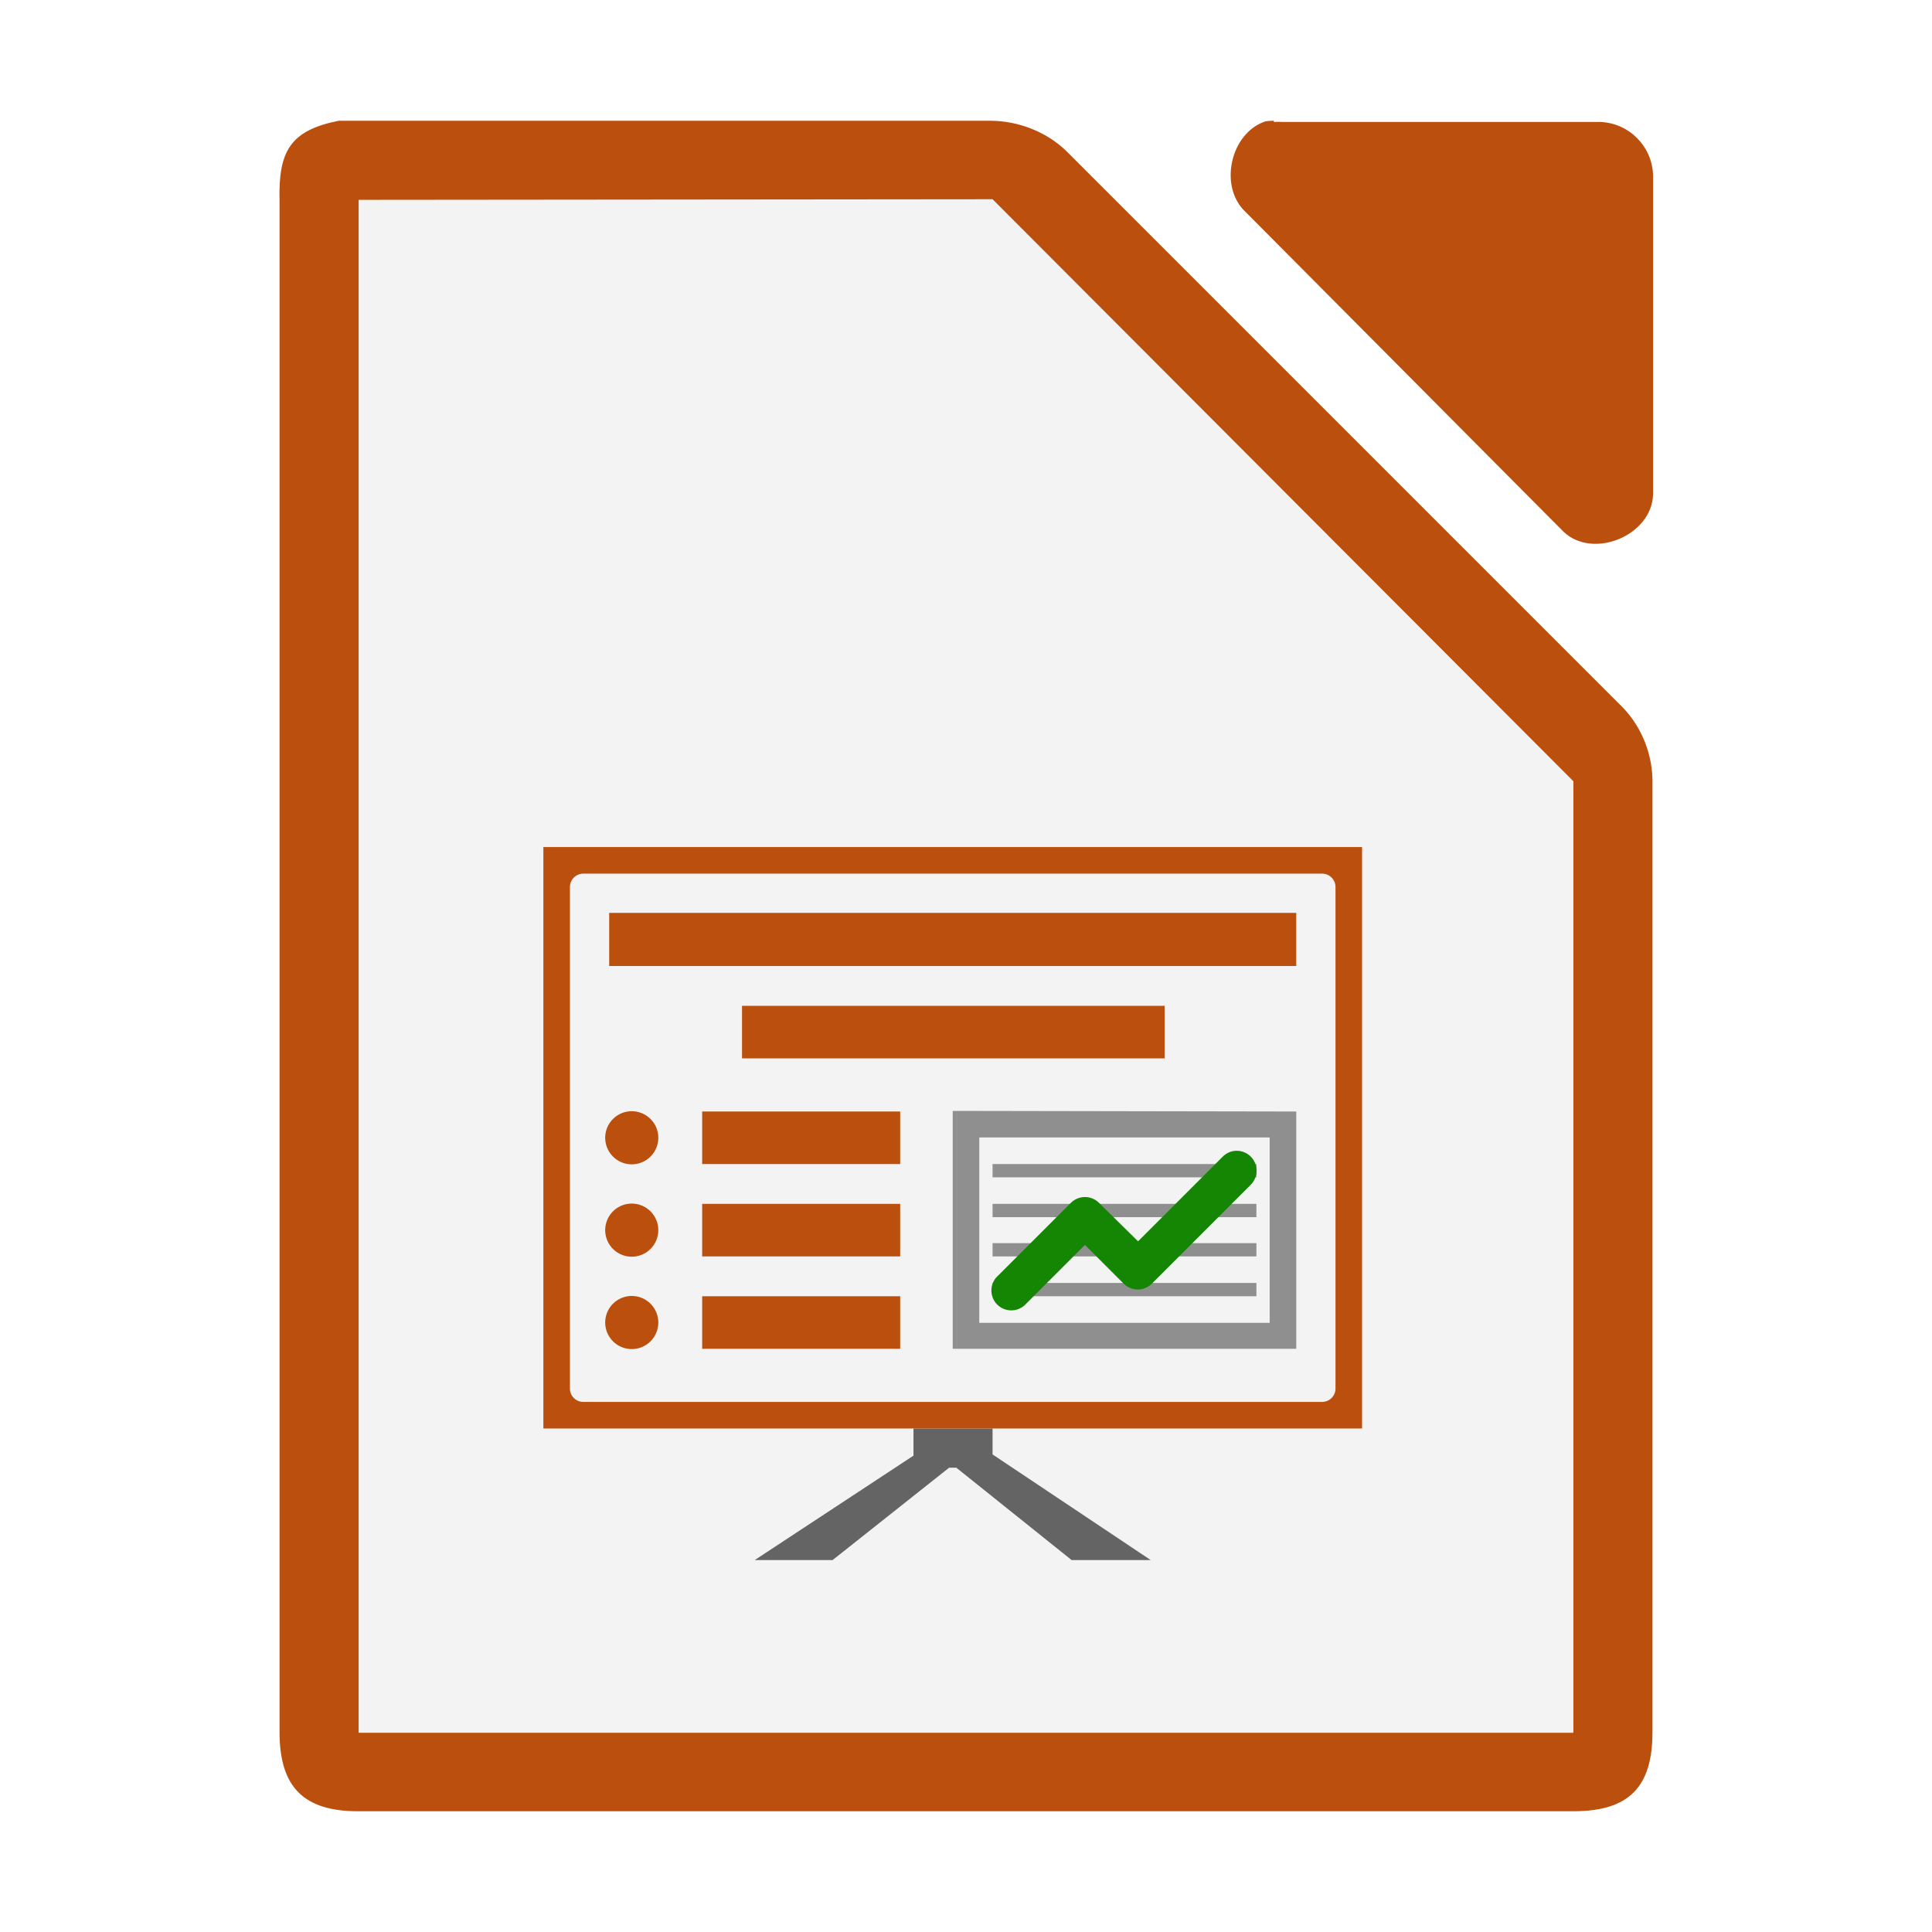
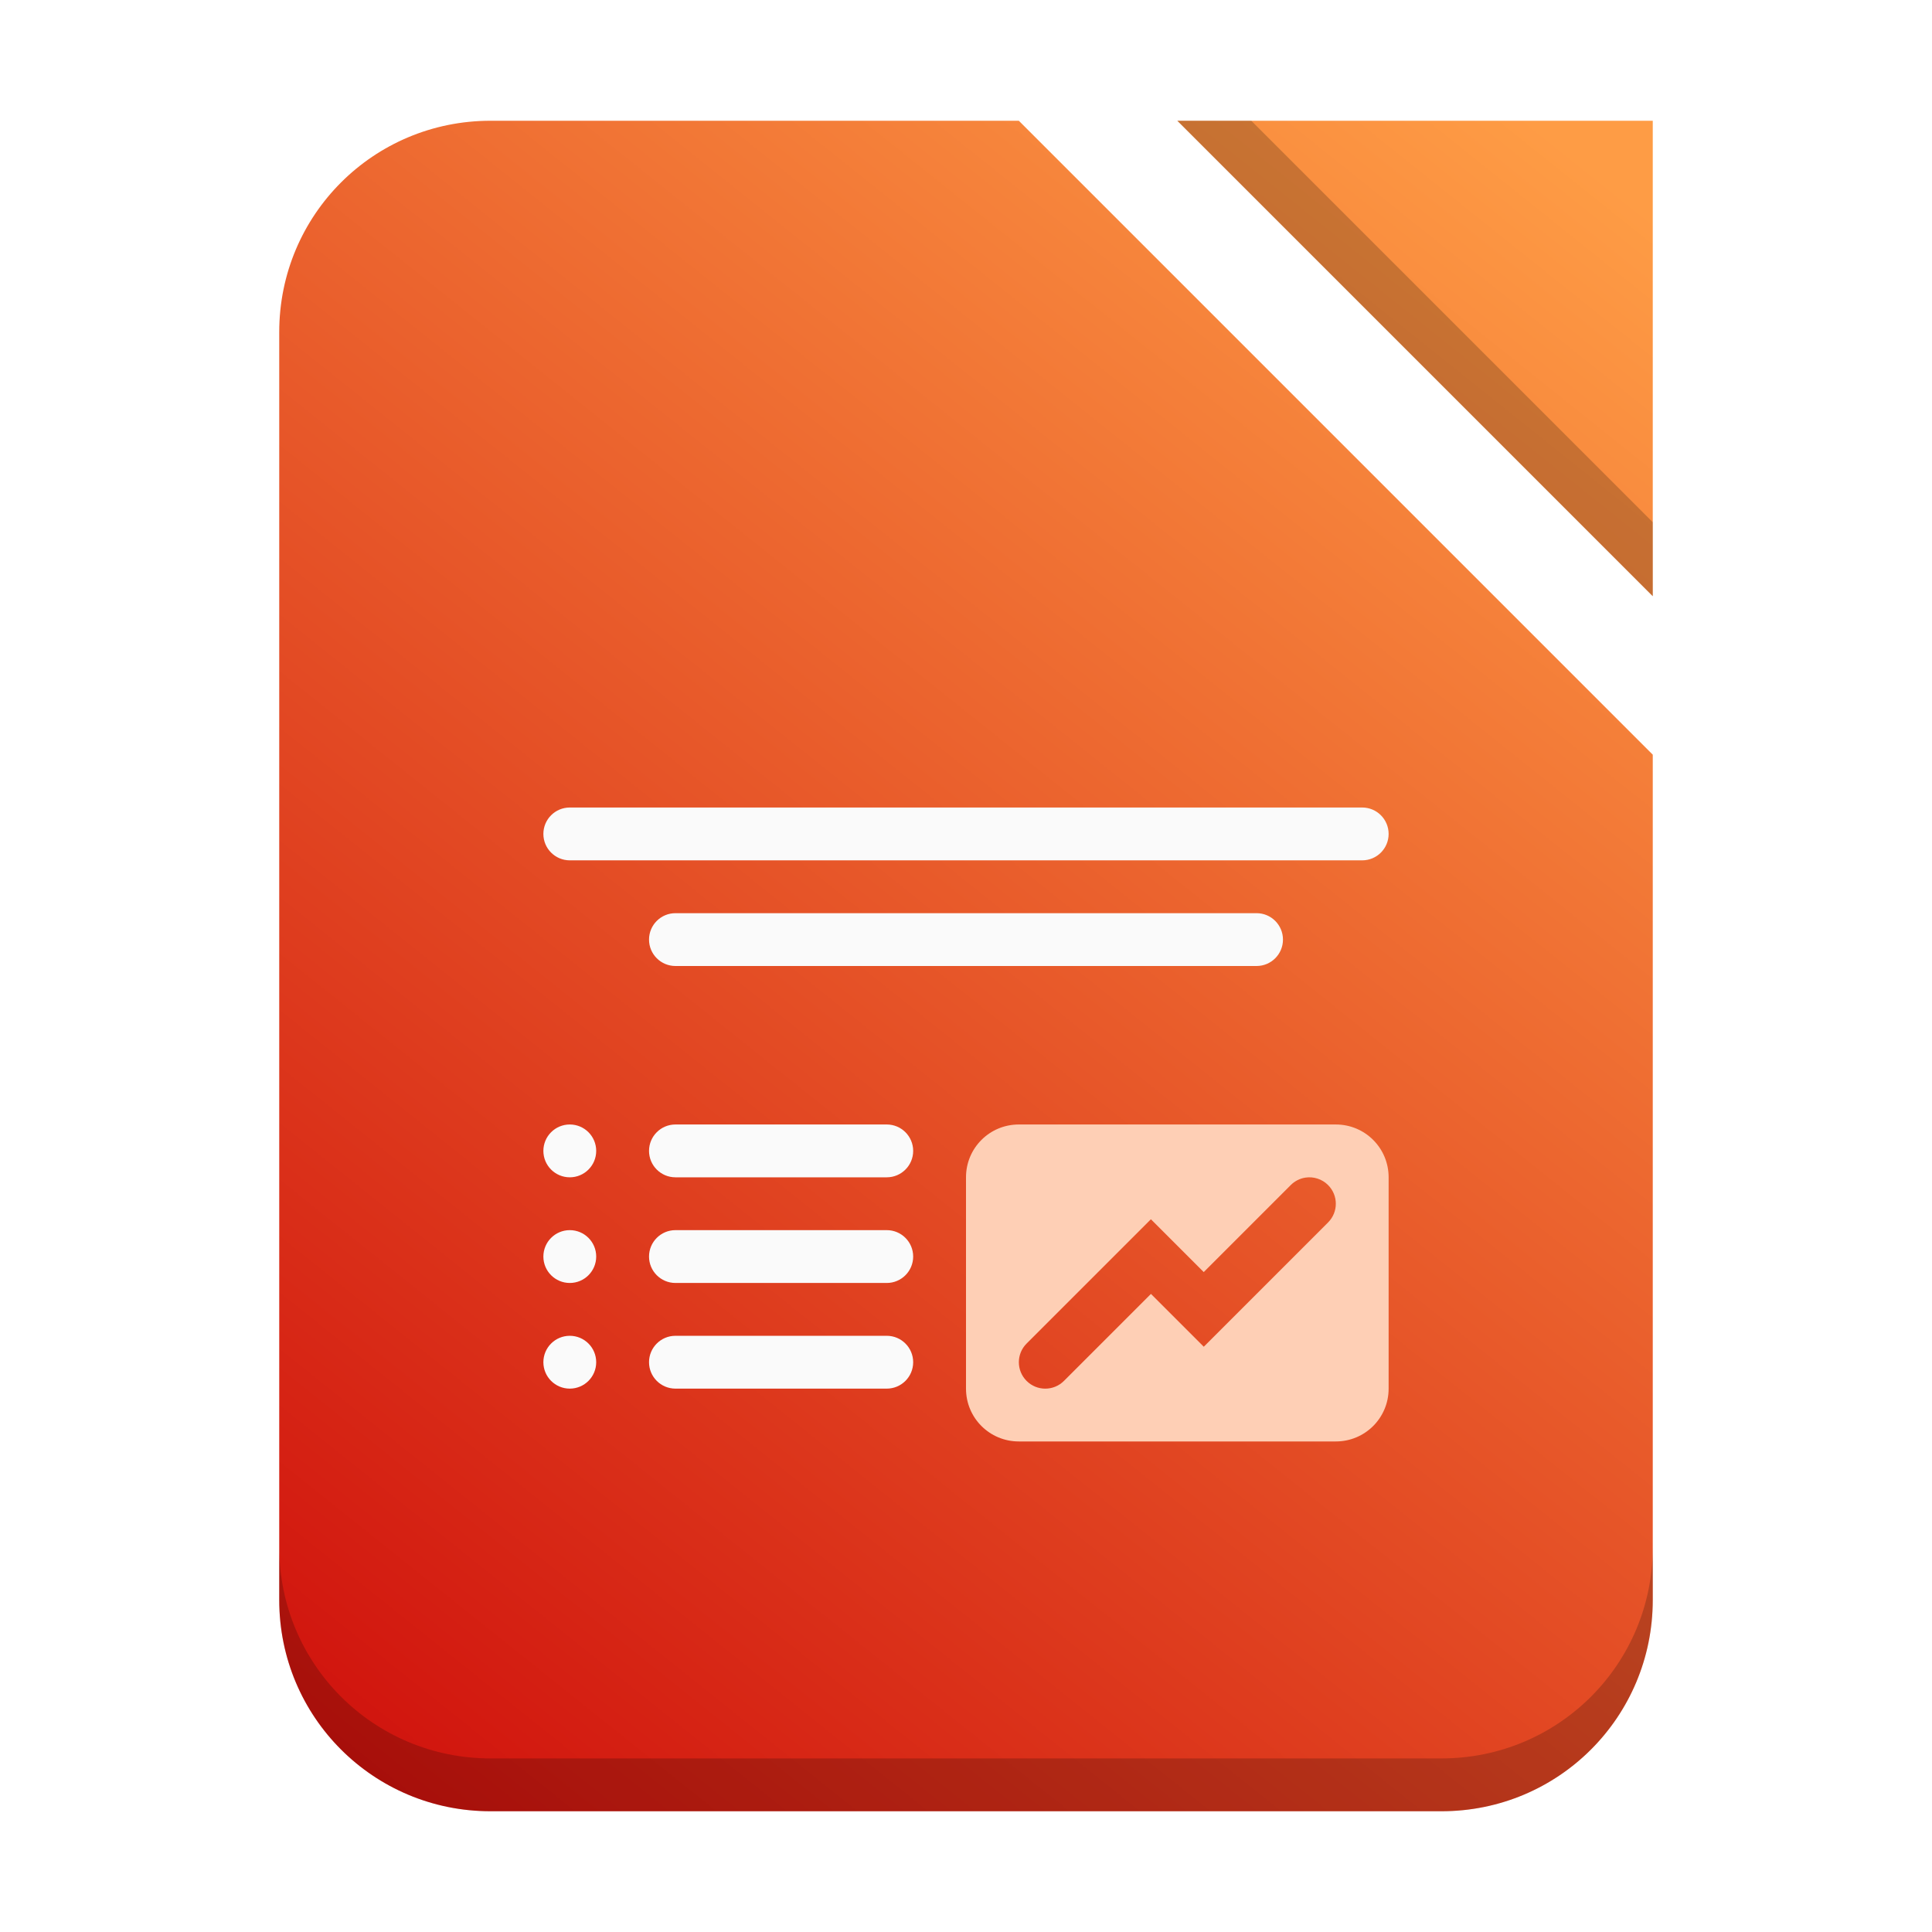
- <svg xmlns="http://www.w3.org/2000/svg" viewBox="0 0 32 32">
-   <path fill="#BB500E" d="M5.77 2h-.16c-.8.16-1 .5-.98 1.32v25.37c0 .91.4 1.31 1.3 1.31h20.13c.92 0 1.31-.4 1.31-1.31V12.98c.01-.46-.17-.93-.49-1.26L17.66 2.5c-.33-.32-.8-.5-1.26-.5H5.77zM21.1 2a.9.9 0 0 0-.14.01c-.58.19-.78 1.08-.33 1.5l5.27 5.3c.49.46 1.46.06 1.48-.62V2.9a.91.91 0 0 0-.87-.88h-5.27a.9.9 0 0 0-.14 0z" />
-   <path fill="#f3f3f3" d="M5.94 3.31V28.7h20.12V12.94L16.44 3.3z" />
-   <path fill="#646464" d="M15.13 23.66v.45l-2.63 1.73h1.29l1.93-1.53h.12l1.91 1.53h1.31l-2.62-1.75v-.43z" />
-   <path fill="#BB500E" d="M9 14.03v9.63h13.56v-9.63zm.66.44H21.9c.12 0 .22.1.22.22V23c0 .12-.1.22-.22.22H9.66a.22.22 0 0 1-.22-.22v-8.31c0-.12.1-.22.22-.22zm.43.65V16h11.38v-.88zm2.2 1.54v.87h7v-.87zm-.66 1.75v.87h3.28v-.87zm-1.1 0a.44.44 0 1 0 0 .87.44.44 0 0 0 0-.87zm1.1 1.53v.87h3.28v-.87zm-1.1 0a.44.44 0 1 0 0 .87.44.44 0 0 0 0-.87zm1.1 1.53v.87h3.28v-.87zm-1.1 0a.44.44 0 1 0 0 .87.44.44 0 0 0 0-.87z" />
-   <path fill="#8F8F8F" d="M15.78 18.4v3.94h5.69v-3.93zm.44.44h4.81v3.07h-4.81zm.22.44v.22h4.37v-.22zm0 .66v.22h4.37v-.22zm0 .65v.22h4.37v-.22zm0 .66v.22h4.37v-.22z" />
-   <path fill="#148603" d="M20.48 19.06a.33.33 0 0 0-.23.1l-1.4 1.4-.65-.64a.33.33 0 0 0-.46 0l-1.2 1.2a.33.33 0 1 0 .46.47l.97-.97.64.64a.33.33 0 0 0 .47 0l1.64-1.64a.33.33 0 0 0-.24-.56z" />
+ <svg xmlns="http://www.w3.org/2000/svg" version="1.1" viewBox="0 0 32 32">
+   <defs>
+     <linearGradient id="a" x1="4" x2="28" y1="31" y2="1" gradientUnits="userSpaceOnUse">
+       <stop stop-color="#d0120d" offset="0" />
+       <stop stop-color="#fe9c45" offset="1" />
+     </linearGradient>
+   </defs>
+   <g transform="matrix(.875 0 0 .875 2 2)" fill-rule="evenodd" stroke-linecap="square">
+     <path d="m7 0c-2.216 0-4 1.784-4 4v24c0 2.216 1.784 4 4 4h18c2.216 0 4-1.784 4-4v-16l-12-12zm13 0 9 9v-9z" fill="url(#a)" />
+     <path d="m3 27v1c0 2.216 1.784 4 4 4h18c2.216 0 4-1.784 4-4v-1c0 2.216-1.784 4-4 4h-18c-2.216 0-4-1.784-4-4z" fill-opacity=".199" />
+     <path d="m20 0h1.4l7.6 7.6v1.4z" fill-opacity=".201" />
+     <g fill="#fafafa">
+       <rect x="8" y="13" width="16" height="1" ry=".5" />
+       <rect x="10" y="15" width="12" height="1" ry=".5" />
+       <circle cx="8.5" cy="19.5" r=".5" />
+       <circle cx="8.5" cy="21.5" r=".5" />
+       <circle cx="8.5" cy="23.5" r=".5" />
+       <rect x="10" y="19" width="5" height="1" ry=".5" />
+       <rect x="10" y="21" width="5" height="1" ry=".5" />
+       <rect x="10" y="23" width="5" height="1" ry=".5" />
+     </g>
+     <path d="m17 19c-0.554 0-1 0.446-1 1v4c0 0.554 0.446 1 1 1h6c0.554 0 1-0.446 1-1v-4c0-0.554-0.446-1-1-1zm5.422 1.006a0.5 0.5 0 0 1 0.432 0.141 0.5 0.5 0 0 1 0 0.707l-2.353 2.353-1-1-1.647 1.647a0.5 0.5 0 0 1-0.707 0 0.5 0.5 0 0 1 0-0.707l2.353-2.353 1 1 1.647-1.647a0.5 0.5 0 0 1 0.275-0.141z" fill="#fecfb5" />
+   </g>
</svg>
